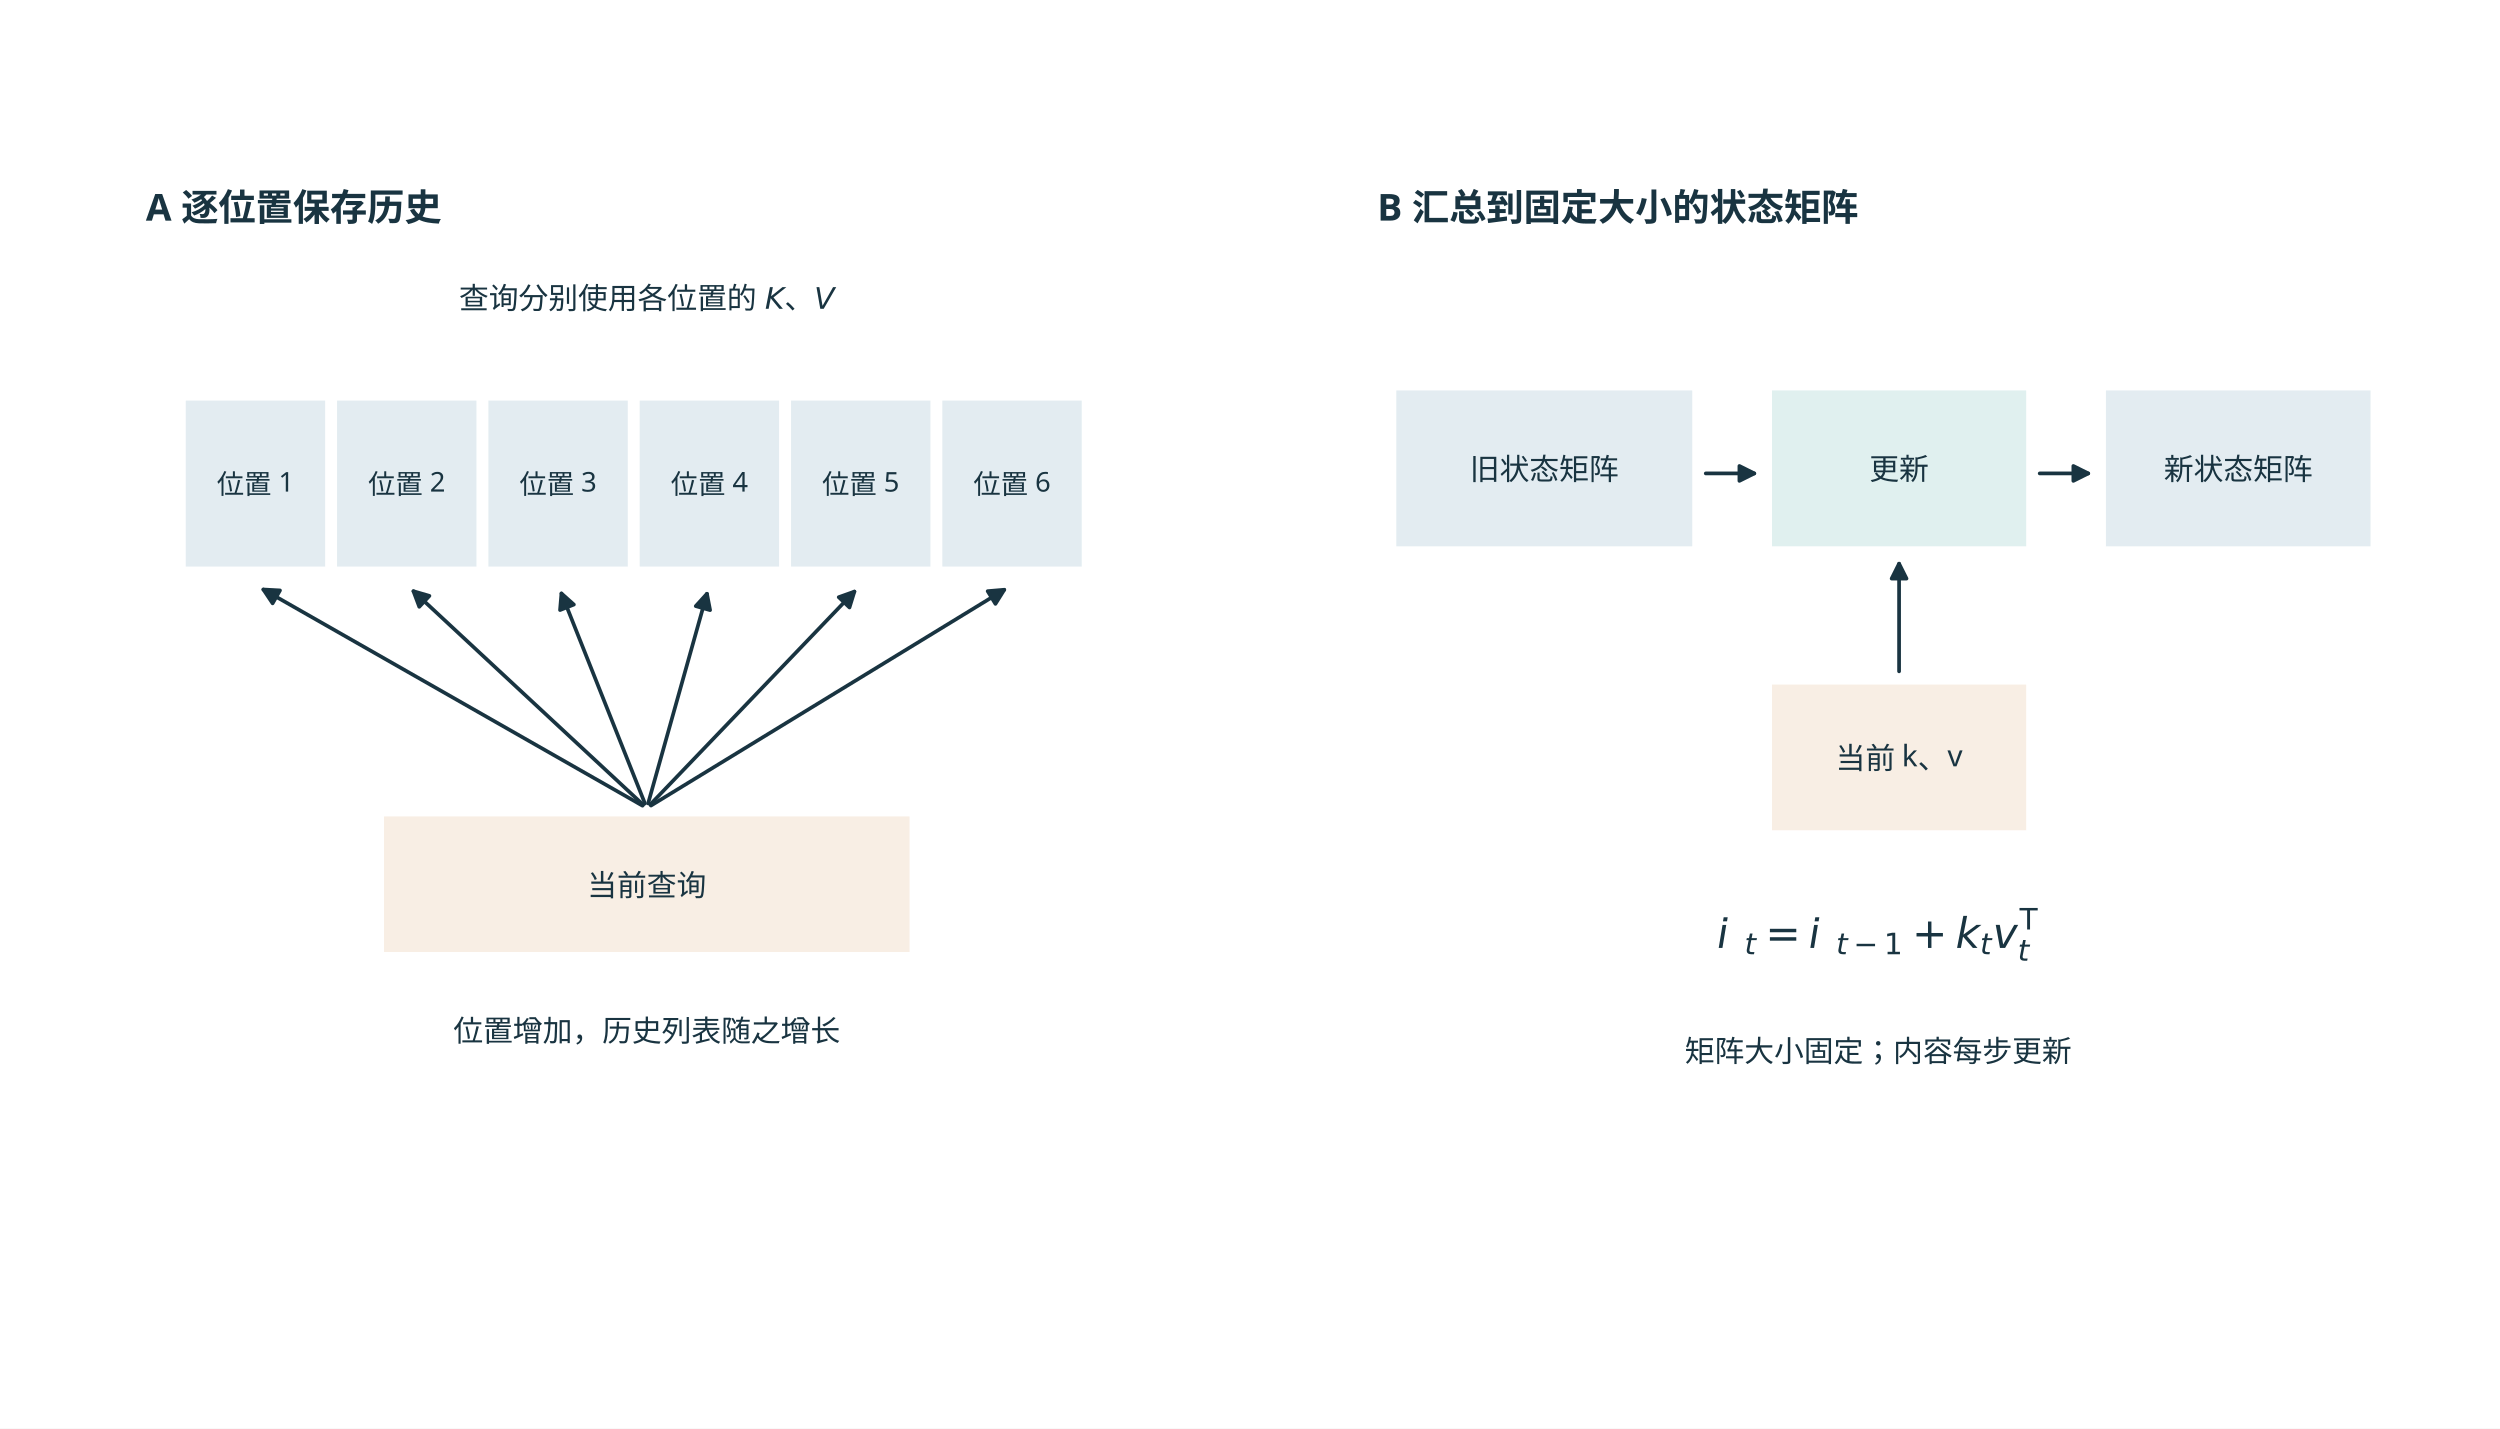
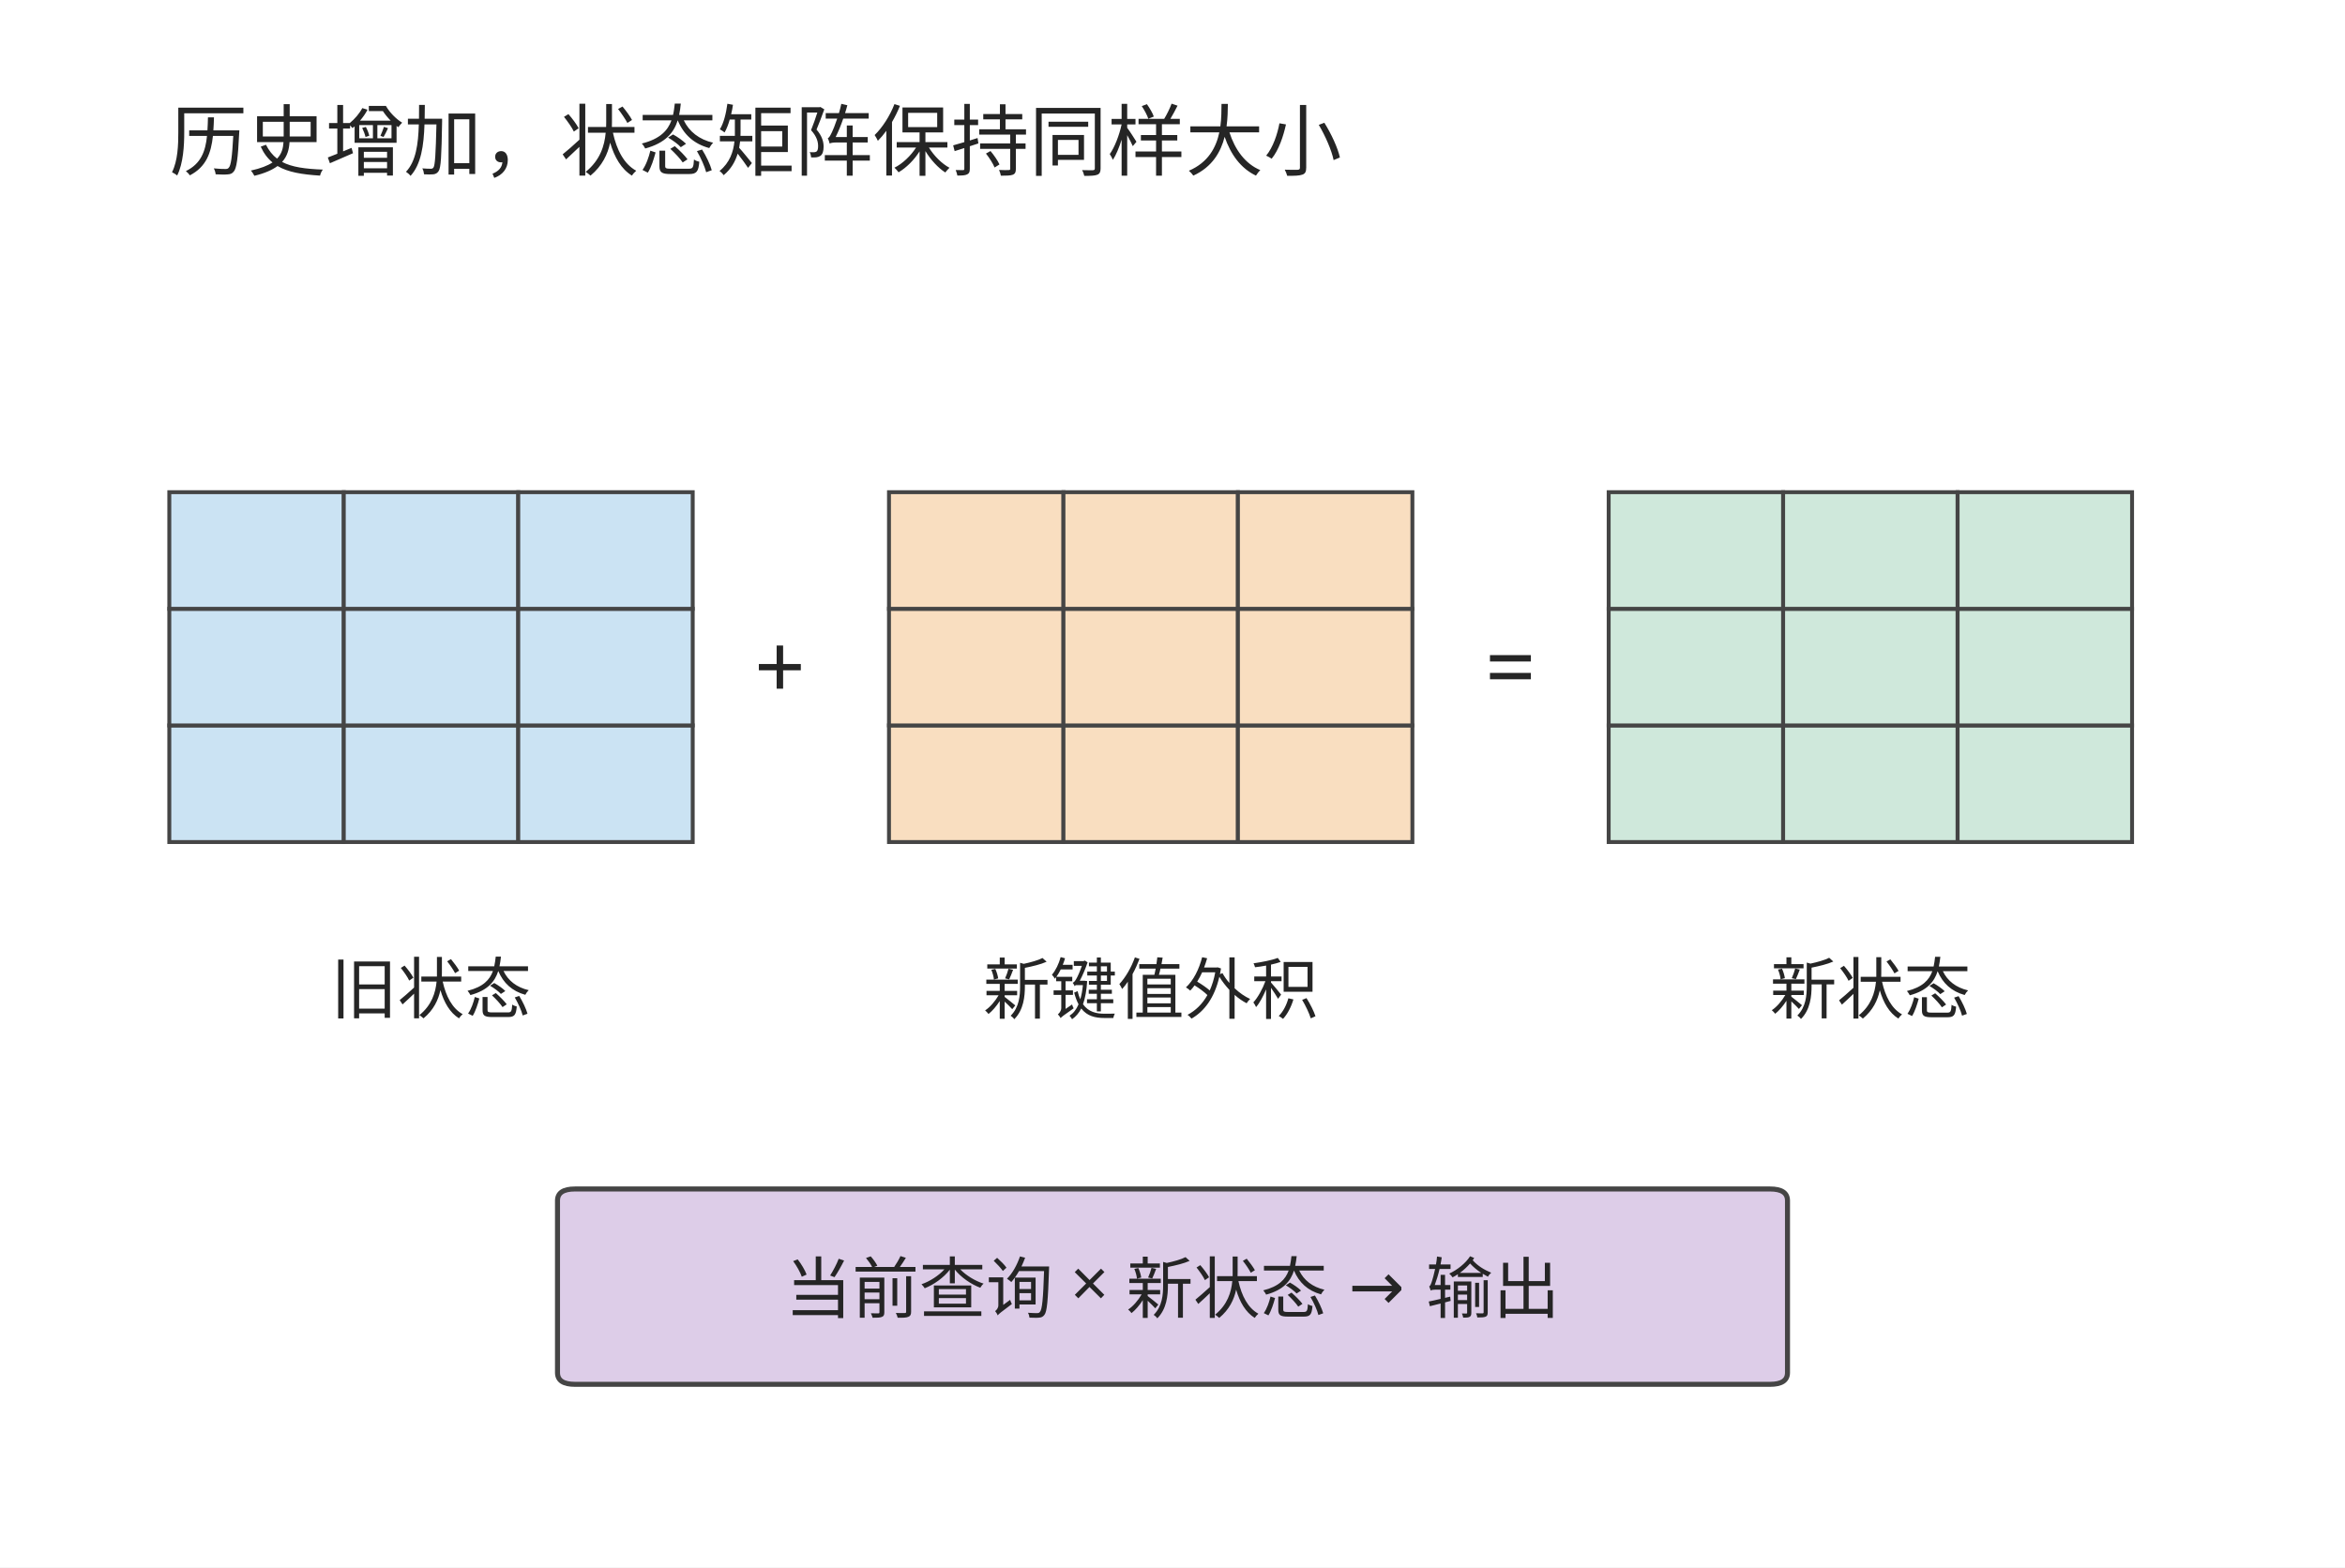
- <svg xmlns="http://www.w3.org/2000/svg" width="1008pt" height="576pt" viewBox="0 0 1008 576" version="1.1">
+ <svg xmlns="http://www.w3.org/2000/svg" width="420pt" height="280.8pt" viewBox="0 0 420 280.8" version="1.1">
  <defs>
    <style type="text/css">*{stroke-linejoin: round; stroke-linecap: butt}</style>
  </defs>
  <g id="figure_1">
    <g id="patch_1">
-       <path d="M 0 576  L 1008 576  L 1008 0  L 0 0  z " style="fill: #ffffff" />
+       <path d="M 0 280.8  L 420 280.8  L 420 0  L 0 0  z " style="fill: #ffffff" />
    </g>
    <g id="axes_1">
      <g id="patch_2">
-         <path d="M 75.646 227.693  L 130.346 227.693  L 130.346 162.259  L 75.646 162.259  z " clip-path="url(#p0269295234)" style="fill: #246f91; opacity: 0.13; stroke: #246f91; stroke-width: 1.5; stroke-linejoin: miter" />
+         <path d="M 30.324 150.846  L 61.572 150.846  L 61.572 129.954  L 30.324 129.954  z " clip-path="url(#p6856cc1061)" style="fill: #cbe3f3; stroke: #454545; stroke-width: 0.7; stroke-linejoin: miter" />
      </g>
      <g id="patch_3">
-         <path d="M 136.658 227.693  L 191.358 227.693  L 191.358 162.259  L 136.658 162.259  z " clip-path="url(#p0269295234)" style="fill: #246f91; opacity: 0.13; stroke: #246f91; stroke-width: 1.5; stroke-linejoin: miter" />
+         <path d="M 61.572 150.846  L 92.82 150.846  L 92.82 129.954  L 61.572 129.954  z " clip-path="url(#p6856cc1061)" style="fill: #cbe3f3; stroke: #454545; stroke-width: 0.7; stroke-linejoin: miter" />
      </g>
      <g id="patch_4">
-         <path d="M 197.67 227.693  L 252.37 227.693  L 252.37 162.259  L 197.67 162.259  z " clip-path="url(#p0269295234)" style="fill: #246f91; opacity: 0.13; stroke: #246f91; stroke-width: 1.5; stroke-linejoin: miter" />
+         <path d="M 92.82 150.846  L 124.068 150.846  L 124.068 129.954  L 92.82 129.954  z " clip-path="url(#p6856cc1061)" style="fill: #cbe3f3; stroke: #454545; stroke-width: 0.7; stroke-linejoin: miter" />
      </g>
      <g id="patch_5">
-         <path d="M 258.681 227.693  L 313.382 227.693  L 313.382 162.259  L 258.681 162.259  z " clip-path="url(#p0269295234)" style="fill: #246f91; opacity: 0.13; stroke: #246f91; stroke-width: 1.5; stroke-linejoin: miter" />
+         <path d="M 30.324 129.954  L 61.572 129.954  L 61.572 109.063  L 30.324 109.063  z " clip-path="url(#p6856cc1061)" style="fill: #cbe3f3; stroke: #454545; stroke-width: 0.7; stroke-linejoin: miter" />
      </g>
      <g id="patch_6">
-         <path d="M 319.693 227.693  L 374.393 227.693  L 374.393 162.259  L 319.693 162.259  z " clip-path="url(#p0269295234)" style="fill: #246f91; opacity: 0.13; stroke: #246f91; stroke-width: 1.5; stroke-linejoin: miter" />
+         <path d="M 61.572 129.954  L 92.82 129.954  L 92.82 109.063  L 61.572 109.063  z " clip-path="url(#p6856cc1061)" style="fill: #cbe3f3; stroke: #454545; stroke-width: 0.7; stroke-linejoin: miter" />
      </g>
      <g id="patch_7">
-         <path d="M 380.705 227.693  L 435.405 227.693  L 435.405 162.259  L 380.705 162.259  z " clip-path="url(#p0269295234)" style="fill: #246f91; opacity: 0.13; stroke: #246f91; stroke-width: 1.5; stroke-linejoin: miter" />
+         <path d="M 92.82 129.954  L 124.068 129.954  L 124.068 109.063  L 92.82 109.063  z " clip-path="url(#p6856cc1061)" style="fill: #cbe3f3; stroke: #454545; stroke-width: 0.7; stroke-linejoin: miter" />
      </g>
      <g id="patch_8">
-         <path d="M 155.593 383.098  L 365.978 383.098  L 365.978 329.933  L 155.593 329.933  z " clip-path="url(#p0269295234)" style="fill: #c9782b; opacity: 0.13; stroke: #c9782b; stroke-width: 1.5; stroke-linejoin: miter" />
+         <path d="M 30.324 109.063  L 61.572 109.063  L 61.572 88.171  L 30.324 88.171  z " clip-path="url(#p6856cc1061)" style="fill: #cbe3f3; stroke: #454545; stroke-width: 0.7; stroke-linejoin: miter" />
      </g>
      <g id="patch_9">
-         <path d="M 259.049 324.853  Q 181.891 280.858 106.189 237.692  " clip-path="url(#p0269295234)" style="fill: none; stroke: #193441; stroke-width: 1.5; stroke-linecap: round" />
-         <path d="M 109.915 243.271  L 106.189 237.692  L 112.887 238.058  z " clip-path="url(#p0269295234)" style="fill: #193441; stroke: #193441; stroke-width: 1.5; stroke-linecap: round" />
+         <path d="M 61.572 109.063  L 92.82 109.063  L 92.82 88.171  L 61.572 88.171  z " clip-path="url(#p6856cc1061)" style="fill: #cbe3f3; stroke: #454545; stroke-width: 0.7; stroke-linejoin: miter" />
      </g>
      <g id="patch_10">
-         <path d="M 259.323 324.484  Q 212.397 280.858 166.699 238.374  " clip-path="url(#p0269295234)" style="fill: none; stroke: #193441; stroke-width: 1.5; stroke-linecap: round" />
-         <path d="M 169.051 244.657  L 166.699 238.374  L 173.136 240.262  z " clip-path="url(#p0269295234)" style="fill: #193441; stroke: #193441; stroke-width: 1.5; stroke-linecap: round" />
+         <path d="M 92.82 109.063  L 124.068 109.063  L 124.068 88.171  L 92.82 88.171  z " clip-path="url(#p6856cc1061)" style="fill: #cbe3f3; stroke: #454545; stroke-width: 0.7; stroke-linejoin: miter" />
      </g>
      <g id="patch_11">
-         <path d="M 260.046 323.984  Q 242.902 280.857 226.378 239.289  " clip-path="url(#p0269295234)" style="fill: none; stroke: #193441; stroke-width: 1.5; stroke-linecap: round" />
-         <path d="M 225.807 245.972  L 226.378 239.289  L 231.382 243.756  z " clip-path="url(#p0269295234)" style="fill: #193441; stroke: #193441; stroke-width: 1.5; stroke-linecap: round" />
+         <path d="M 159.222 150.846  L 190.47 150.846  L 190.47 129.954  L 159.222 129.954  z " clip-path="url(#p6856cc1061)" style="fill: #f9dec0; stroke: #454545; stroke-width: 0.7; stroke-linejoin: miter" />
      </g>
      <g id="patch_12">
-         <path d="M 261.325 323.918  Q 273.408 280.859 285.038 239.413  " clip-path="url(#p0269295234)" style="fill: none; stroke: #193441; stroke-width: 1.5; stroke-linecap: round" />
-         <path d="M 280.528 244.38  L 285.038 239.413  L 286.305 246.001  z " clip-path="url(#p0269295234)" style="fill: #193441; stroke: #193441; stroke-width: 1.5; stroke-linecap: round" />
+         <path d="M 190.47 150.846  L 221.718 150.846  L 221.718 129.954  L 190.47 129.954  z " clip-path="url(#p6856cc1061)" style="fill: #f9dec0; stroke: #454545; stroke-width: 0.7; stroke-linejoin: miter" />
      </g>
      <g id="patch_13">
-         <path d="M 262.167 324.402  Q 303.912 280.86 344.497 238.528  " clip-path="url(#p0269295234)" style="fill: none; stroke: #193441; stroke-width: 1.5; stroke-linecap: round" />
-         <path d="M 338.179 240.783  L 344.497 238.528  L 342.51 244.935  z " clip-path="url(#p0269295234)" style="fill: #193441; stroke: #193441; stroke-width: 1.5; stroke-linecap: round" />
+         <path d="M 221.718 150.846  L 252.966 150.846  L 252.966 129.954  L 221.718 129.954  z " clip-path="url(#p6856cc1061)" style="fill: #f9dec0; stroke: #454545; stroke-width: 0.7; stroke-linejoin: miter" />
      </g>
      <g id="patch_14">
-         <path d="M 262.491 324.801  Q 334.419 280.858 404.916 237.79  " clip-path="url(#p0269295234)" style="fill: none; stroke: #193441; stroke-width: 1.5; stroke-linecap: round" />
-         <path d="M 398.232 238.358  L 404.916 237.79  L 401.36 243.478  z " clip-path="url(#p0269295234)" style="fill: #193441; stroke: #193441; stroke-width: 1.5; stroke-linecap: round" />
+         <path d="M 159.222 129.954  L 190.47 129.954  L 190.47 109.063  L 159.222 109.063  z " clip-path="url(#p6856cc1061)" style="fill: #f9dec0; stroke: #454545; stroke-width: 0.7; stroke-linejoin: miter" />
+       </g>
+       <g id="patch_15">
+         <path d="M 190.47 129.954  L 221.718 129.954  L 221.718 109.063  L 190.47 109.063  z " clip-path="url(#p6856cc1061)" style="fill: #f9dec0; stroke: #454545; stroke-width: 0.7; stroke-linejoin: miter" />
+       </g>
+       <g id="patch_16">
+         <path d="M 221.718 129.954  L 252.966 129.954  L 252.966 109.063  L 221.718 109.063  z " clip-path="url(#p6856cc1061)" style="fill: #f9dec0; stroke: #454545; stroke-width: 0.7; stroke-linejoin: miter" />
+       </g>
+       <g id="patch_17">
+         <path d="M 159.222 109.063  L 190.47 109.063  L 190.47 88.171  L 159.222 88.171  z " clip-path="url(#p6856cc1061)" style="fill: #f9dec0; stroke: #454545; stroke-width: 0.7; stroke-linejoin: miter" />
+       </g>
+       <g id="patch_18">
+         <path d="M 190.47 109.063  L 221.718 109.063  L 221.718 88.171  L 190.47 88.171  z " clip-path="url(#p6856cc1061)" style="fill: #f9dec0; stroke: #454545; stroke-width: 0.7; stroke-linejoin: miter" />
+       </g>
+       <g id="patch_19">
+         <path d="M 221.718 109.063  L 252.966 109.063  L 252.966 88.171  L 221.718 88.171  z " clip-path="url(#p6856cc1061)" style="fill: #f9dec0; stroke: #454545; stroke-width: 0.7; stroke-linejoin: miter" />
+       </g>
+       <g id="patch_20">
+         <path d="M 288.12 150.846  L 319.368 150.846  L 319.368 129.954  L 288.12 129.954  z " clip-path="url(#p6856cc1061)" style="fill: #cfe8db; stroke: #454545; stroke-width: 0.7; stroke-linejoin: miter" />
+       </g>
+       <g id="patch_21">
+         <path d="M 319.368 150.846  L 350.616 150.846  L 350.616 129.954  L 319.368 129.954  z " clip-path="url(#p6856cc1061)" style="fill: #cfe8db; stroke: #454545; stroke-width: 0.7; stroke-linejoin: miter" />
+       </g>
+       <g id="patch_22">
+         <path d="M 350.616 150.846  L 381.864 150.846  L 381.864 129.954  L 350.616 129.954  z " clip-path="url(#p6856cc1061)" style="fill: #cfe8db; stroke: #454545; stroke-width: 0.7; stroke-linejoin: miter" />
+       </g>
+       <g id="patch_23">
+         <path d="M 288.12 129.954  L 319.368 129.954  L 319.368 109.063  L 288.12 109.063  z " clip-path="url(#p6856cc1061)" style="fill: #cfe8db; stroke: #454545; stroke-width: 0.7; stroke-linejoin: miter" />
+       </g>
+       <g id="patch_24">
+         <path d="M 319.368 129.954  L 350.616 129.954  L 350.616 109.063  L 319.368 109.063  z " clip-path="url(#p6856cc1061)" style="fill: #cfe8db; stroke: #454545; stroke-width: 0.7; stroke-linejoin: miter" />
+       </g>
+       <g id="patch_25">
+         <path d="M 350.616 129.954  L 381.864 129.954  L 381.864 109.063  L 350.616 109.063  z " clip-path="url(#p6856cc1061)" style="fill: #cfe8db; stroke: #454545; stroke-width: 0.7; stroke-linejoin: miter" />
+       </g>
+       <g id="patch_26">
+         <path d="M 288.12 109.063  L 319.368 109.063  L 319.368 88.171  L 288.12 88.171  z " clip-path="url(#p6856cc1061)" style="fill: #cfe8db; stroke: #454545; stroke-width: 0.7; stroke-linejoin: miter" />
+       </g>
+       <g id="patch_27">
+         <path d="M 319.368 109.063  L 350.616 109.063  L 350.616 88.171  L 319.368 88.171  z " clip-path="url(#p6856cc1061)" style="fill: #cfe8db; stroke: #454545; stroke-width: 0.7; stroke-linejoin: miter" />
+       </g>
+       <g id="patch_28">
+         <path d="M 350.616 109.063  L 381.864 109.063  L 381.864 88.171  L 350.616 88.171  z " clip-path="url(#p6856cc1061)" style="fill: #cfe8db; stroke: #454545; stroke-width: 0.7; stroke-linejoin: miter" />
+       </g>
+       <g id="patch_29">
+         <path d="M 102.976 247.991  L 317.024 247.991  Q 320.149 247.991 320.149 245.902  L 320.149 215.087  Q 320.149 212.998 317.024 212.998  L 102.976 212.998  Q 99.851 212.998 99.851 215.087  L 99.851 245.902  Q 99.851 247.991 102.976 247.991  z " clip-path="url(#p6856cc1061)" style="fill: #ddcde8; stroke: #454545; stroke-width: 0.9; stroke-linejoin: miter" />
      </g>
      <g id="text_1">
-         <text style="font-weight: 700; font-size: 15px; font-family: 'Arial Unicode MS'; text-anchor: start; fill: #193441" x="58.815" y="88.961" transform="rotate(-0 58.81541 88.96119)">A  逐位置保存历史</text>
+         <text style="font-size: 14px; font-family: 'Arial Unicode MS'; text-anchor: start; fill: #252525" x="30.324" y="30.367" transform="rotate(-0 30.324 30.36711)">历史增加，状态矩阵保持同样大小</text>
      </g>
      <g id="text_2">
-         <text style="font-size: 11px; font-family: 'Arial Unicode MS'; text-anchor: middle; fill: #193441" x="102.996" y="199.122" transform="rotate(-0 102.9963 199.1225)">位置 1</text>
+         <text style="font-size: 12px; font-family: 'Arial Unicode MS'; text-anchor: middle; fill: #252525" x="77.196" y="181.493" transform="rotate(-0 77.196 181.493)">旧状态</text>
      </g>
      <g id="text_3">
-         <text style="font-size: 11px; font-family: 'Arial Unicode MS'; text-anchor: middle; fill: #193441" x="164.008" y="199.122" transform="rotate(-0 164.0081 199.1225)">位置 2</text>
+         <text style="font-size: 12px; font-family: 'Arial Unicode MS'; text-anchor: middle; fill: #252525" x="206.094" y="181.569" transform="rotate(-0 206.094 181.5689)">新键值外积</text>
      </g>
      <g id="text_4">
-         <text style="font-size: 11px; font-family: 'Arial Unicode MS'; text-anchor: middle; fill: #193441" x="225.02" y="199.122" transform="rotate(-0 225.0198 199.1225)">位置 3</text>
+         <text style="font-size: 12px; font-family: 'Arial Unicode MS'; text-anchor: middle; fill: #252525" x="334.992" y="181.534" transform="rotate(-0 334.992 181.5342)">新状态</text>
      </g>
      <g id="text_5">
-         <text style="font-size: 11px; font-family: 'Arial Unicode MS'; text-anchor: middle; fill: #193441" x="286.032" y="199.122" transform="rotate(-0 286.0316 199.1225)">位置 4</text>
+         <text style="font-size: 16px; font-family: 'Arial Unicode MS'; text-anchor: middle; fill: #252525" x="139.692" y="125.157" transform="rotate(-0 139.692 125.1572)">+</text>
      </g>
      <g id="text_6">
-         <text style="font-size: 11px; font-family: 'Arial Unicode MS'; text-anchor: middle; fill: #193441" x="347.043" y="199.122" transform="rotate(-0 347.0433 199.1225)">位置 5</text>
+         <text style="font-size: 16px; font-family: 'Arial Unicode MS'; text-anchor: middle; fill: #252525" x="270.543" y="125.157" transform="rotate(-0 270.543 125.1572)">=</text>
      </g>
      <g id="text_7">
-         <text style="font-size: 11px; font-family: 'Arial Unicode MS'; text-anchor: middle; fill: #193441" x="408.055" y="199.122" transform="rotate(-0 408.055 199.1225)">位置 6</text>
-       </g>
-       <g id="text_8">
-         <text style="font-size: 12px; font-family: 'Arial Unicode MS'; text-anchor: middle; fill: #193441" x="260.785" y="361.247" transform="rotate(-0 260.7853 361.2468)">当前查询</text>
-       </g>
-       <g id="text_9">
-         <g style="fill: #193441" transform="translate(185.0653 125.4528)">
-           <text>
-             <tspan x="0" y="-0.938" style="font-size: 12px; font-family: 'Arial Unicode MS'; fill: #193441">查</tspan>
-             <tspan x="12" y="-0.938" style="font-size: 12px; font-family: 'Arial Unicode MS'; fill: #193441">询</tspan>
-             <tspan x="24" y="-0.938" style="font-size: 12px; font-family: 'Arial Unicode MS'; fill: #193441">分</tspan>
-             <tspan x="36" y="-0.938" style="font-size: 12px; font-family: 'Arial Unicode MS'; fill: #193441">别</tspan>
-             <tspan x="48" y="-0.938" style="font-size: 12px; font-family: 'Arial Unicode MS'; fill: #193441">使</tspan>
-             <tspan x="60" y="-0.938" style="font-size: 12px; font-family: 'Arial Unicode MS'; fill: #193441">用</tspan>
-             <tspan x="72" y="-0.938" style="font-size: 12px; font-family: 'Arial Unicode MS'; fill: #193441">各</tspan>
-             <tspan x="84" y="-0.938" style="font-size: 12px; font-family: 'Arial Unicode MS'; fill: #193441">位</tspan>
-             <tspan x="96" y="-0.938" style="font-size: 12px; font-family: 'Arial Unicode MS'; fill: #193441">置</tspan>
-             <tspan x="108" y="-0.938" style="font-size: 12px; font-family: 'Arial Unicode MS'; fill: #193441">的</tspan>
-             <tspan x="120" y="-0.938" style="font-size: 12px; font-family: 'Arial Unicode MS'; fill: #193441"> </tspan>
-             <tspan x="131.203" y="-0.938" style="font-size: 12px; font-family: 'Arial Unicode MS'; fill: #193441">、</tspan>
-             <tspan x="123.334" y="-0.938" style="font-style: oblique; font-size: 12px; font-family: 'DejaVu Sans'; fill: #193441">K</tspan>
-             <tspan x="143.203" y="-0.938" style="font-style: oblique; font-size: 12px; font-family: 'DejaVu Sans'; fill: #193441">V</tspan>
-           </text>
-         </g>
-       </g>
-       <g id="text_10">
-         <text style="font-size: 12px; font-family: 'Arial Unicode MS'; text-anchor: middle; fill: #193441" x="260.785" y="419.904" transform="rotate(-0 260.7853 419.904)">位置增加，历史列表随之增长</text>
-       </g>
-     </g>
-     <g id="axes_2">
-       <g id="patch_15">
-         <path d="M 563.74 219.514  L 681.556 219.514  L 681.556 158.17  L 563.74 158.17  z " clip-path="url(#pb62d25a57b)" style="fill: #246f91; opacity: 0.13; stroke: #246f91; stroke-width: 1.5; stroke-linejoin: miter" />
-       </g>
-       <g id="patch_16">
-         <path d="M 715.218 219.514  L 816.203 219.514  L 816.203 158.17  L 715.218 158.17  z " clip-path="url(#pb62d25a57b)" style="fill: #138b83; opacity: 0.13; stroke: #138b83; stroke-width: 1.5; stroke-linejoin: miter" />
-       </g>
-       <g id="patch_17">
-         <path d="M 849.864 219.514  L 955.057 219.514  L 955.057 158.17  L 849.864 158.17  z " clip-path="url(#pb62d25a57b)" style="fill: #246f91; opacity: 0.13; stroke: #246f91; stroke-width: 1.5; stroke-linejoin: miter" />
-       </g>
-       <g id="patch_18">
-         <path d="M 687.764 190.886  Q 698.387 190.886 707.332 190.886  " clip-path="url(#pb62d25a57b)" style="fill: none; stroke: #193441; stroke-width: 1.5; stroke-linecap: round" />
-         <path d="M 701.332 187.886  L 707.332 190.886  L 701.332 193.886  z " clip-path="url(#pb62d25a57b)" style="fill: #193441; stroke: #193441; stroke-width: 1.5; stroke-linecap: round" />
-       </g>
-       <g id="patch_19">
-         <path d="M 822.41 190.886  Q 833.033 190.886 841.979 190.886  " clip-path="url(#pb62d25a57b)" style="fill: none; stroke: #193441; stroke-width: 1.5; stroke-linecap: round" />
-         <path d="M 835.979 187.886  L 841.979 190.886  L 835.979 193.886  z " clip-path="url(#pb62d25a57b)" style="fill: #193441; stroke: #193441; stroke-width: 1.5; stroke-linecap: round" />
-       </g>
-       <g id="patch_20">
-         <path d="M 715.218 334.022  L 816.203 334.022  L 816.203 276.768  L 715.218 276.768  z " clip-path="url(#pb62d25a57b)" style="fill: #c9782b; opacity: 0.13; stroke: #c9782b; stroke-width: 1.5; stroke-linejoin: miter" />
-       </g>
-       <g id="patch_21">
-         <path d="M 765.71 270.681  Q 765.71 248.143 765.71 227.283  " clip-path="url(#pb62d25a57b)" style="fill: none; stroke: #193441; stroke-width: 1.5; stroke-linecap: round" />
-         <path d="M 762.71 233.283  L 765.71 227.283  L 768.71 233.283  z " clip-path="url(#pb62d25a57b)" style="fill: #193441; stroke: #193441; stroke-width: 1.5; stroke-linecap: round" />
-       </g>
-       <g id="text_11">
-         <text style="font-weight: 700; font-size: 15px; font-family: 'Arial Unicode MS'; text-anchor: start; fill: #193441" x="555.325" y="88.947" transform="rotate(-0 555.3248 88.94713)">B  汇总到固定大小的状态矩阵</text>
-       </g>
-       <g id="text_12">
-         <text style="font-size: 12px; font-family: 'Arial Unicode MS'; text-anchor: middle; fill: #193441" x="622.648" y="193.445" transform="rotate(-0 622.6481 193.4447)">旧状态矩阵</text>
-       </g>
-       <g id="text_13">
-         <text style="font-size: 12px; font-family: 'Arial Unicode MS'; text-anchor: middle; fill: #193441" x="765.71" y="193.392" transform="rotate(-0 765.7101 193.3922)">更新</text>
-       </g>
-       <g id="text_14">
-         <text style="font-size: 12px; font-family: 'Arial Unicode MS'; text-anchor: middle; fill: #193441" x="902.461" y="193.445" transform="rotate(-0 902.4606 193.4447)">新状态矩阵</text>
-       </g>
-       <g id="text_15">
-         <text style="font-size: 12px; font-family: 'Arial Unicode MS'; text-anchor: middle; fill: #193441" x="765.71" y="309.981" transform="rotate(-0 765.7101 309.9805)">当前 k、v</text>
-       </g>
-       <g id="text_16">
-         <g style="fill: #193441" transform="translate(692.4397 383.0976)">
-           <text>
-             <tspan x="0" y="-0.889" style="font-style: italic; font-size: 17px; font-family: 'STIXNonUnicode'; fill: #193441"></tspan>
-             <tspan x="36.94" y="-0.889" style="font-style: italic; font-size: 17px; font-family: 'STIXNonUnicode'; fill: #193441"></tspan>
-             <tspan x="10.941" y="1.661" style="font-style: oblique; font-size: 11.9px; font-family: 'DejaVu Sans'; fill: #193441">t</tspan>
-             <tspan x="47.88" y="1.661" style="font-style: oblique; font-size: 11.9px; font-family: 'DejaVu Sans'; fill: #193441">t</tspan>
-             <tspan x="105.903" y="1.661" style="font-style: oblique; font-size: 11.9px; font-family: 'DejaVu Sans'; fill: #193441">t</tspan>
-             <tspan x="121.094" y="4.28" style="font-style: oblique; font-size: 11.9px; font-family: 'DejaVu Sans'; fill: #193441">t</tspan>
-             <tspan x="19.383" y="-0.889" style="font-size: 17px; font-family: 'DejaVu Sans'; fill: #193441">=</tspan>
-             <tspan x="78.502" y="-0.889" style="font-size: 17px; font-family: 'DejaVu Sans'; fill: #193441">+</tspan>
-             <tspan x="54.864" y="1.661" style="font-size: 11.9px; font-family: 'DejaVu Sans'; fill: #193441">−</tspan>
-             <tspan x="67.154" y="1.661" style="font-size: 11.9px; font-family: 'DejaVu Sans'; fill: #193441">1</tspan>
-             <tspan x="121.853" y="-8.327" style="font-size: 11.9px; font-family: 'DejaVu Sans'; fill: #193441">T</tspan>
-             <tspan x="96.058" y="-0.889" style="font-style: oblique; font-size: 17px; font-family: 'DejaVu Sans'; fill: #193441">k</tspan>
-             <tspan x="111.033" y="-0.889" style="font-style: oblique; font-size: 17px; font-family: 'DejaVu Sans'; fill: #193441">v</tspan>
-           </text>
-         </g>
-       </g>
-       <g id="text_17">
-         <text style="font-size: 12px; font-family: 'Arial Unicode MS'; text-anchor: middle; fill: #193441" x="757.295" y="428.083" transform="rotate(-0 757.2947 428.0832)">矩阵大小固定；内容每步更新</text>
+         <text style="font-size: 12px; font-family: 'Arial Unicode MS'; text-anchor: middle; fill: #252525" x="210" y="235.156" transform="rotate(-0 210 235.1559)">当前查询 × 新状态 → 输出</text>
      </g>
    </g>
  </g>
  <defs>
-     <clipPath id="p0269295234">
-       <rect x="50.4" y="51.84" width="420.771" height="408.96" />
-     </clipPath>
-     <clipPath id="pb62d25a57b">
-       <rect x="546.909" y="51.84" width="420.771" height="408.96" />
+     <clipPath id="p6856cc1061">
+       <rect x="14.7" y="9.828" width="390.6" height="261.144" />
    </clipPath>
  </defs>
</svg>
